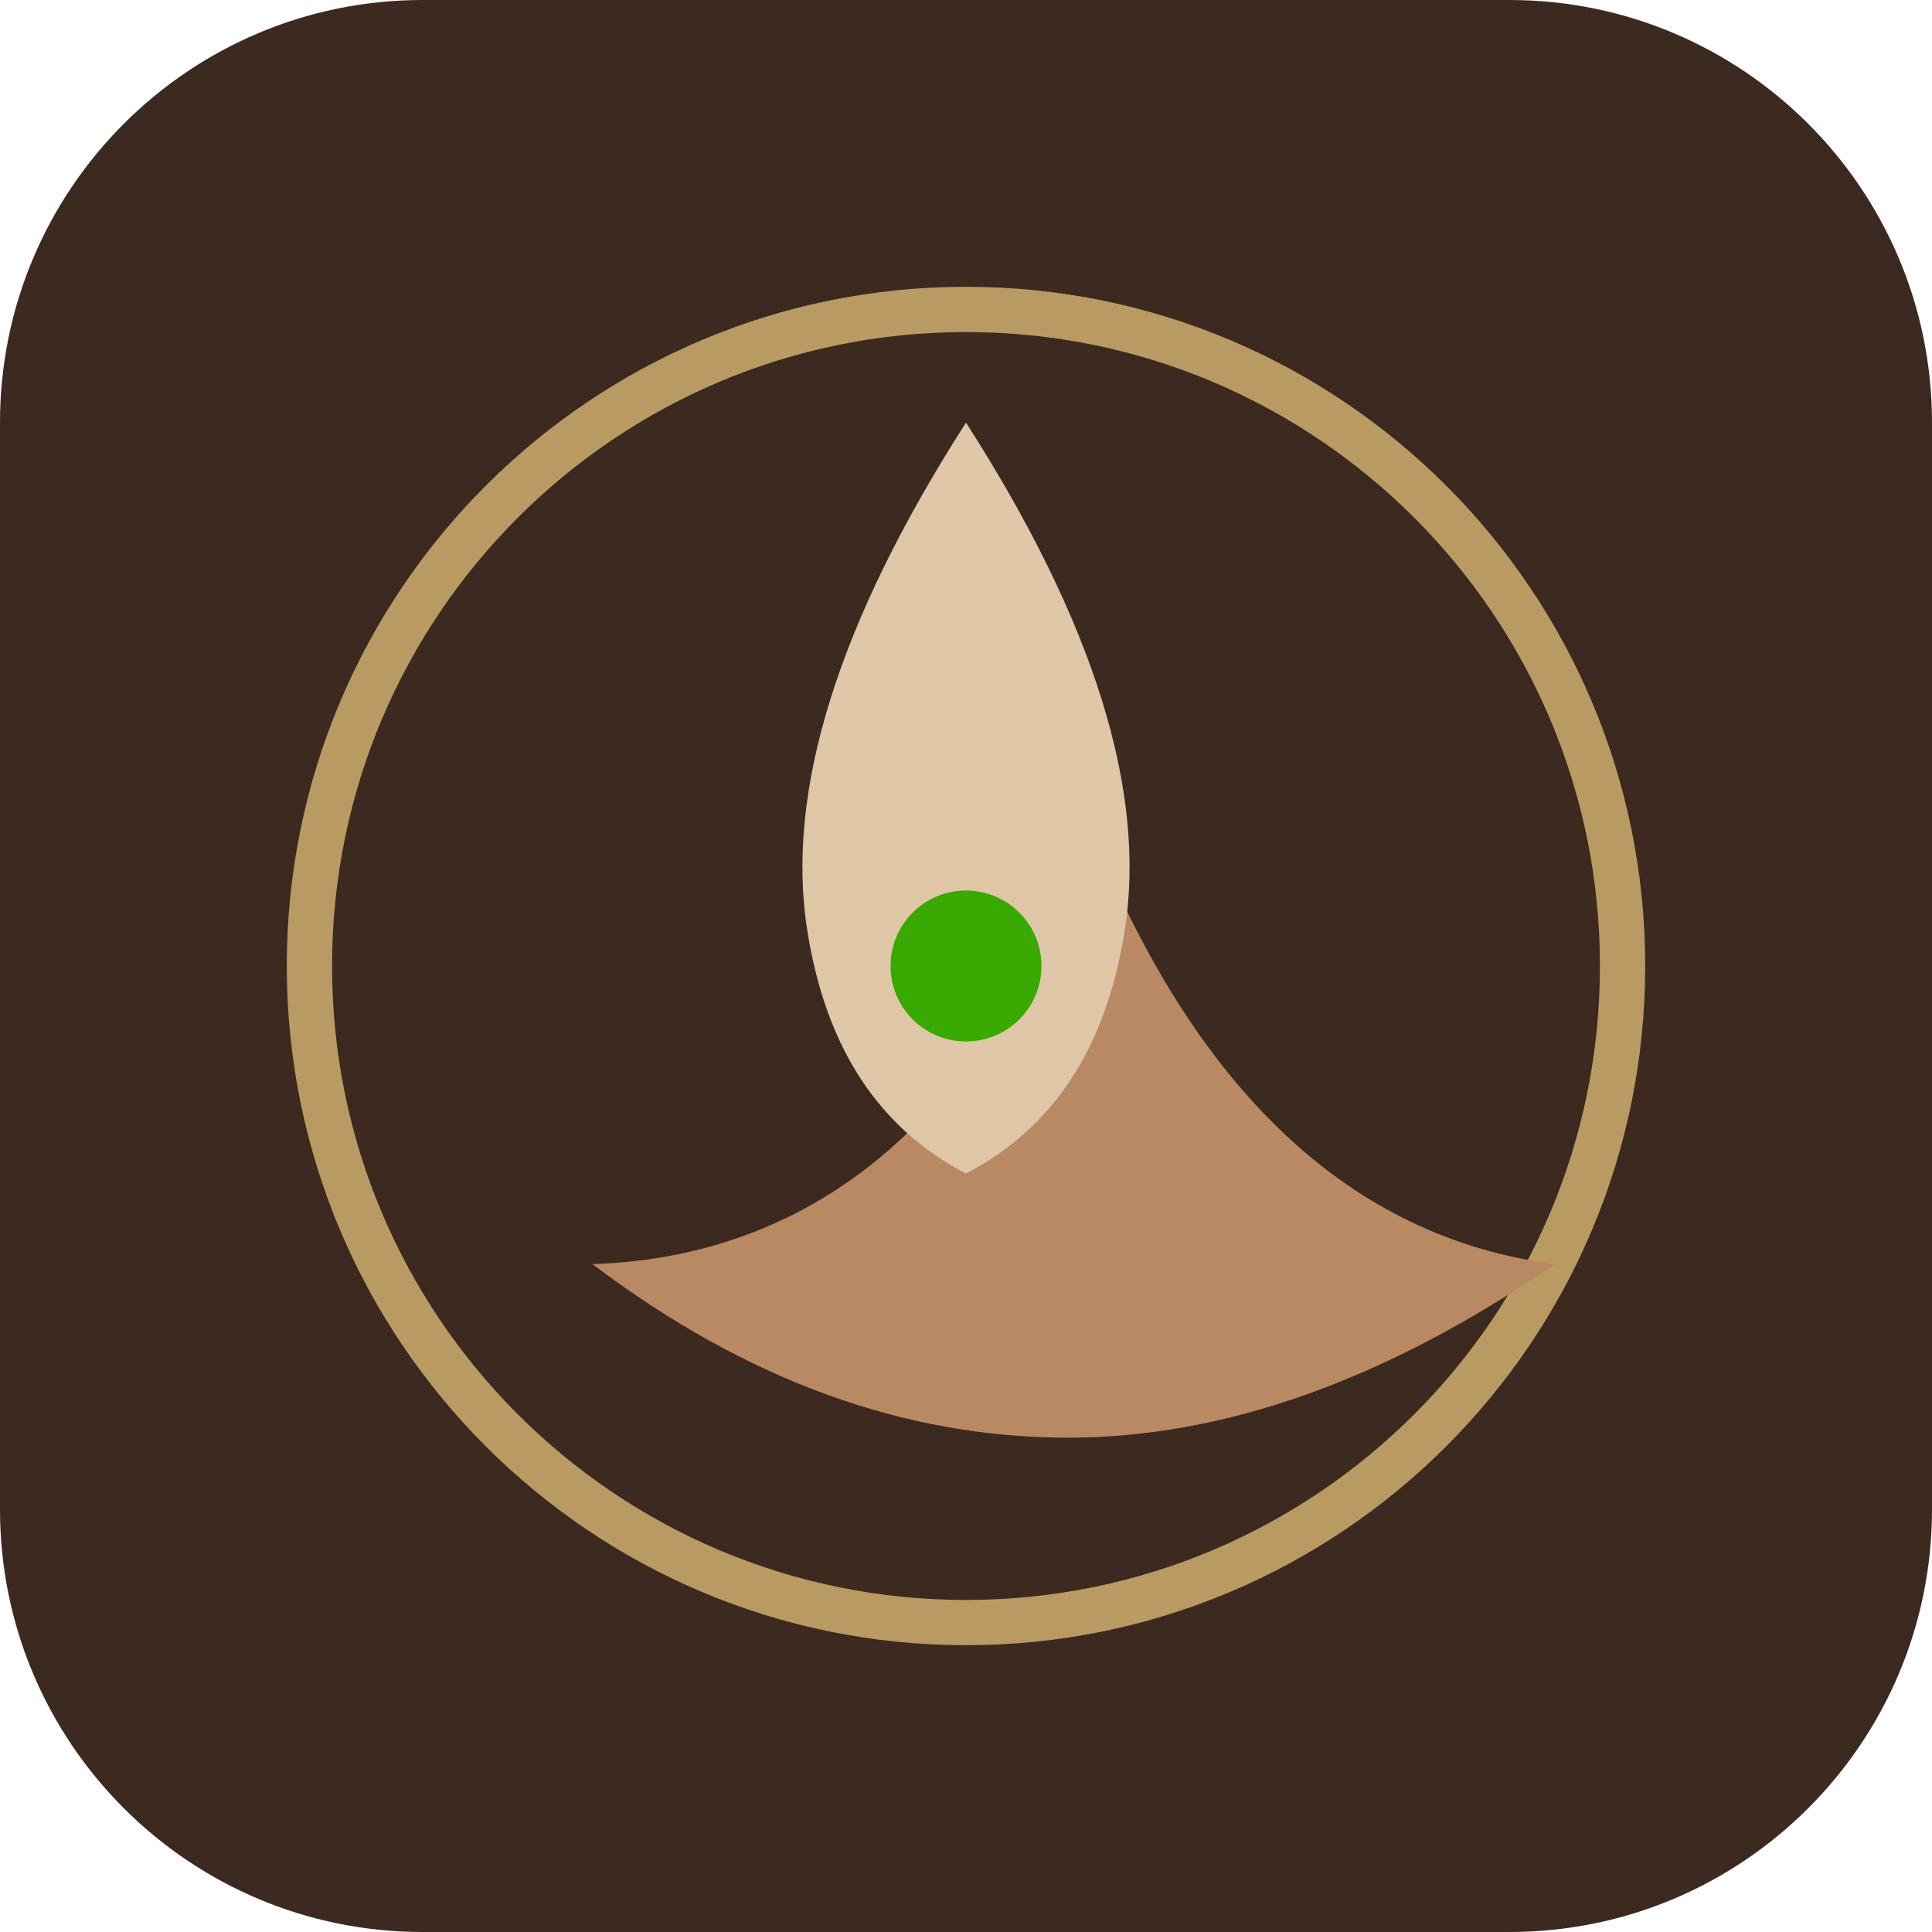
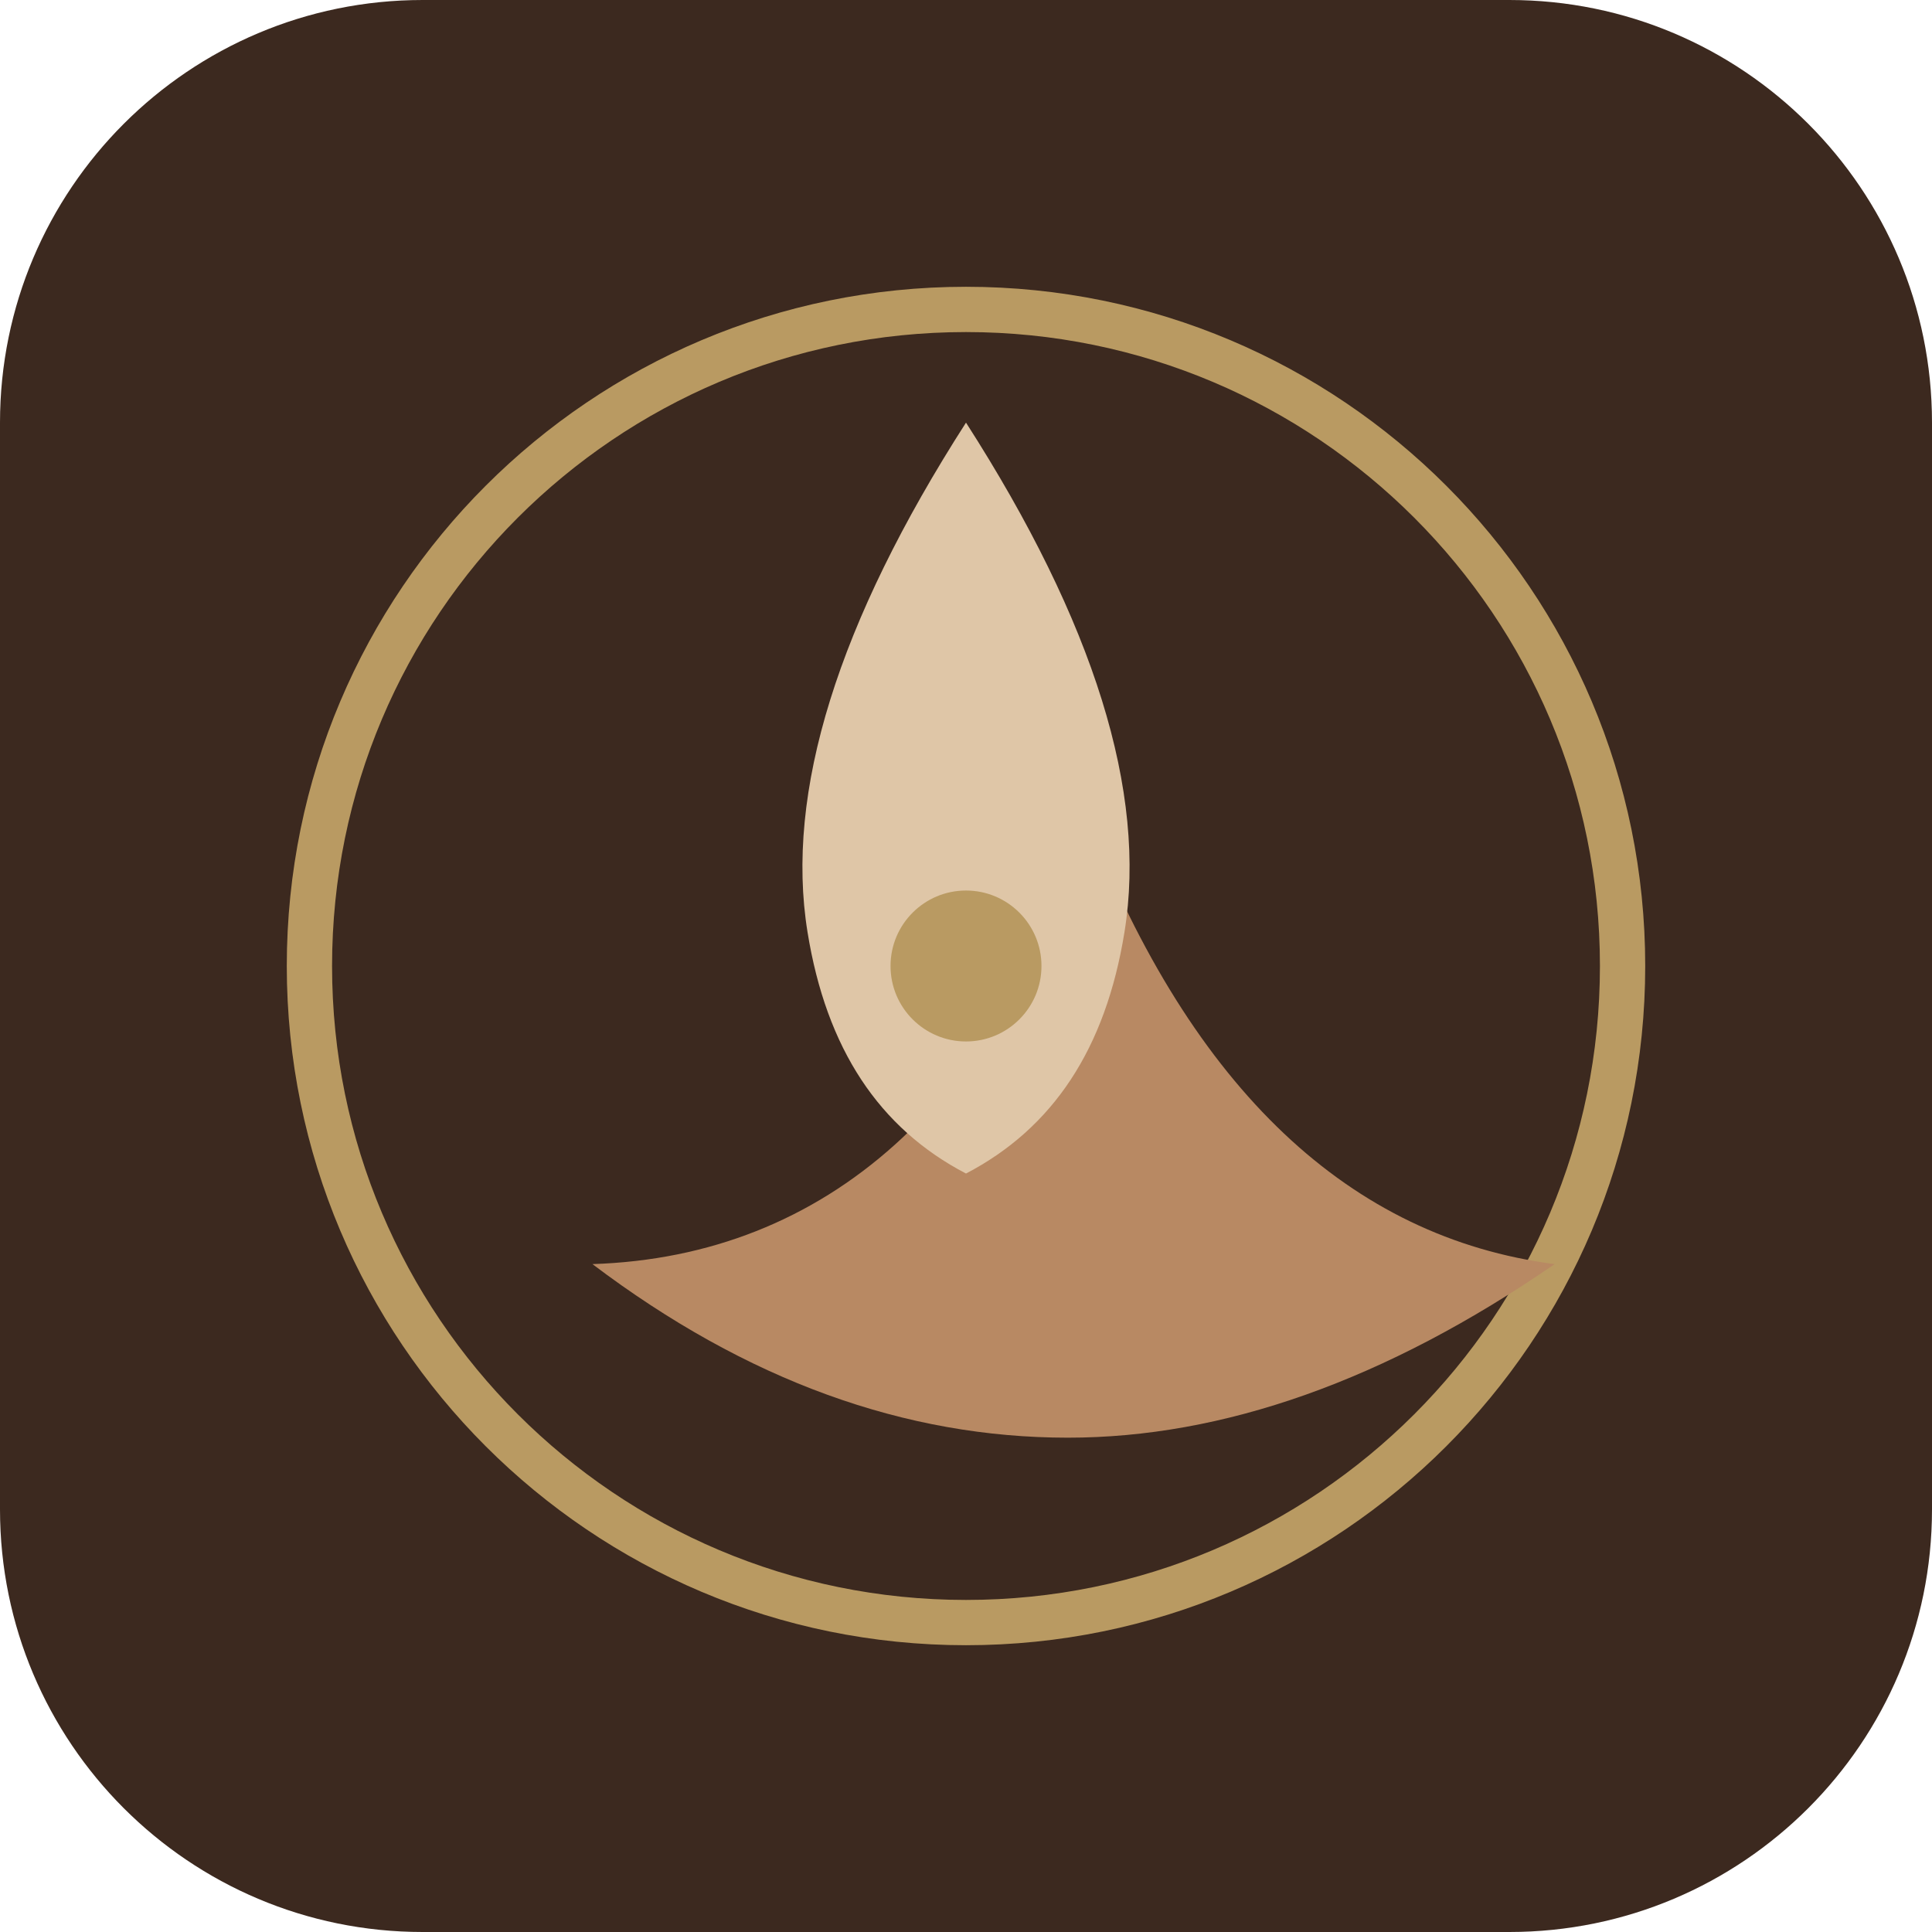
<svg xmlns="http://www.w3.org/2000/svg" viewBox="0 0 512 512">
  <rect width="512" height="512" rx="112" fill="#3C291F" />
  <circle cx="256" cy="256" r="174" fill="none" stroke="#B99A62" stroke-width="12" />
  <path d="M157 335c62-2 108-43 131-118 28 72 70 111 124 118-45 31-88 46-129 46-43 0-85-15-126-46Z" fill="#B88963" />
  <path d="M256 112c34 53 48 98 42 135-5 31-19 52-42 64-23-12-37-33-42-64-6-37 8-82 42-135Z" fill="#DFC6A7" />
-   <circle cx="256" cy="256" r="20" fill="#39A900" />
+   <circle cx="256" cy="256" r="20" fill="#B99A62" />
</svg>
